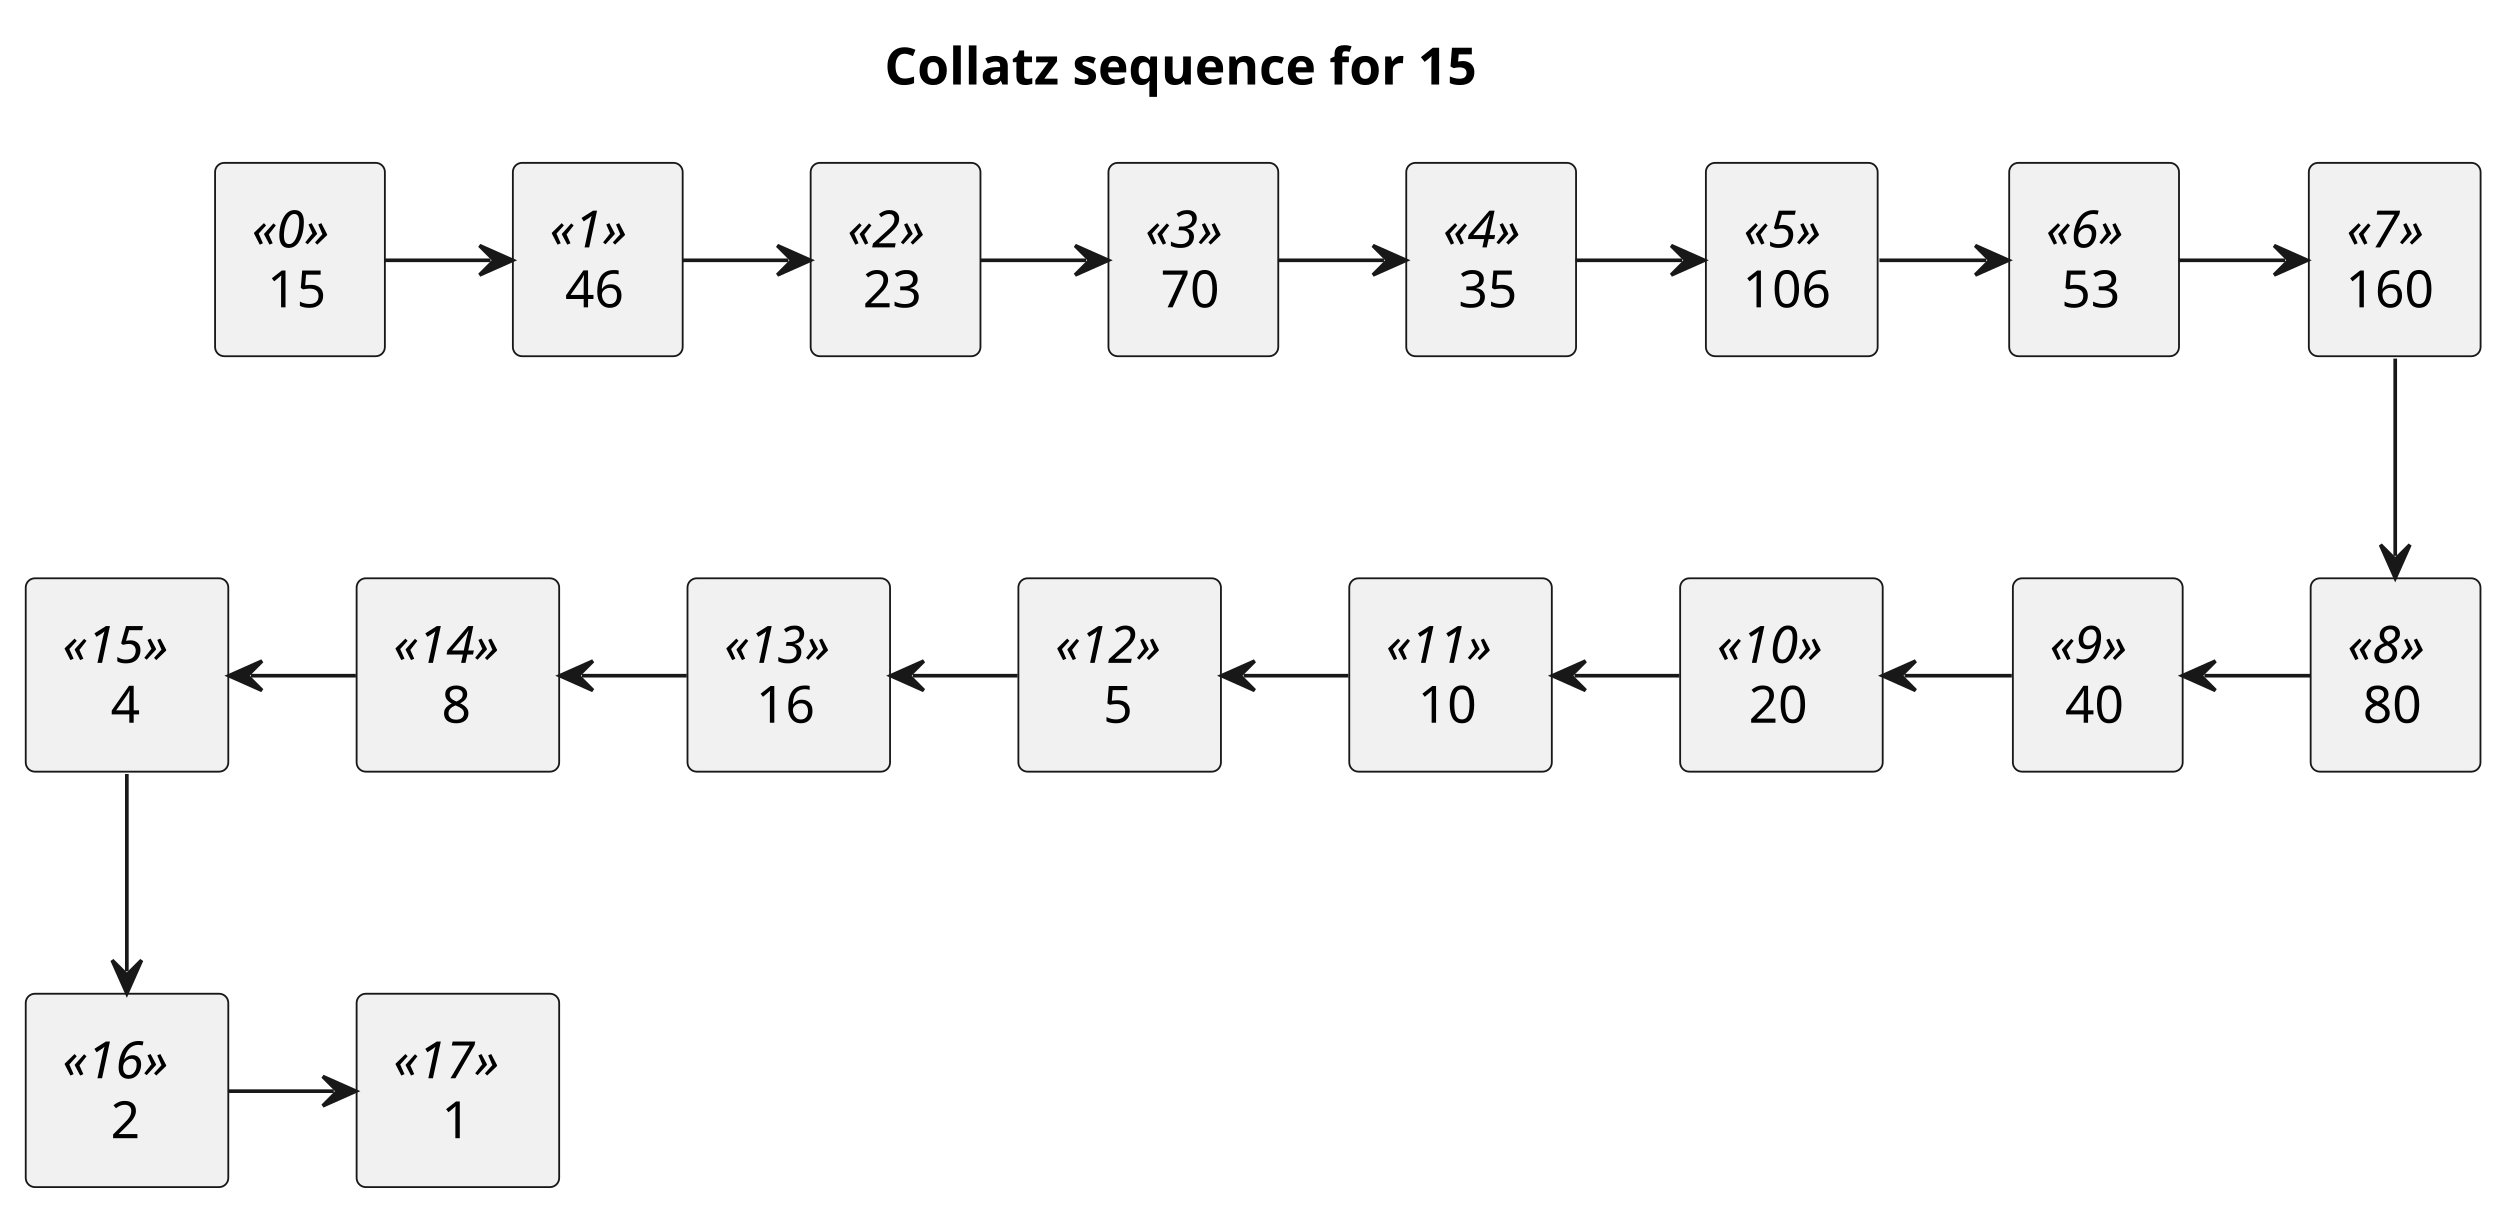
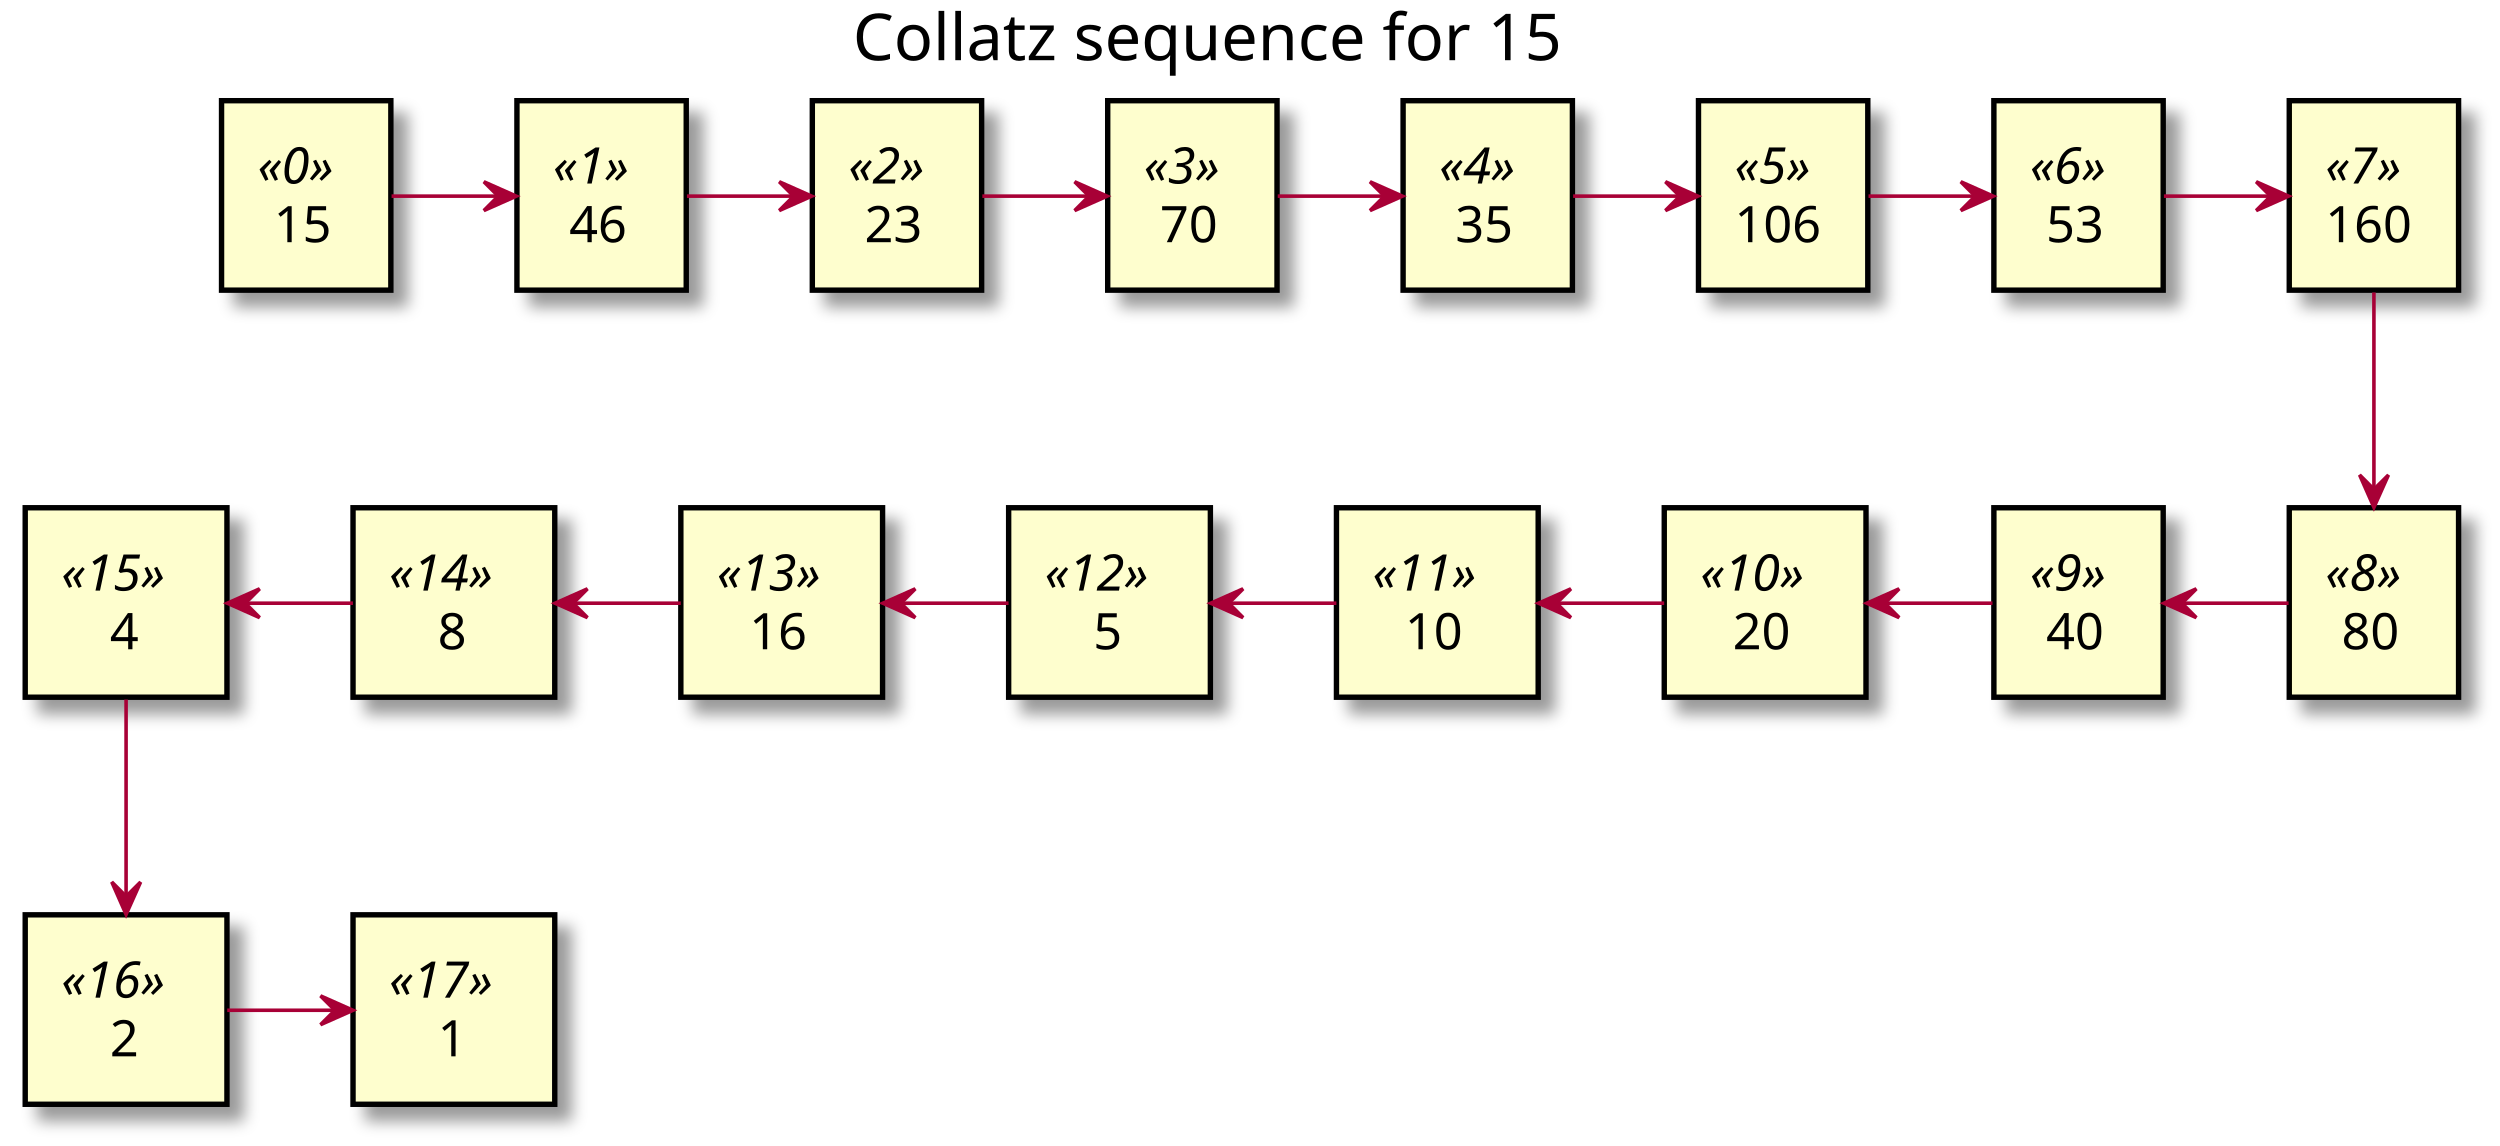
- <svg xmlns="http://www.w3.org/2000/svg" contentStyleType="text/css" height="328px" preserveAspectRatio="none" style="width:680px;height:328px;background:#FFFFFF;" version="1.1" viewBox="0 0 680 328" width="680px" zoomAndPan="magnify">
-   <defs />
+ <svg xmlns="http://www.w3.org/2000/svg" contentScriptType="application/ecmascript" contentStyleType="text/css" height="318px" preserveAspectRatio="none" style="width:694px;height:318px;background:#FFFFFF;" version="1.1" viewBox="0 0 694 318" width="694px" zoomAndPan="magnify">
+   <defs>
+     <filter height="300%" id="fkxlsqg061v2a" width="300%" x="-1" y="-1">
+       <feGaussianBlur result="blurOut" stdDeviation="2.0" />
+       <feColorMatrix in="blurOut" result="blurOut2" type="matrix" values="0 0 0 0 0 0 0 0 0 0 0 0 0 0 0 0 0 0 .4 0" />
+       <feOffset dx="4.0" dy="4.0" in="blurOut2" result="blurOut3" />
+       <feBlend in="SourceGraphic" in2="blurOut3" mode="normal" />
+     </filter>
+   </defs>
  <g>
-     <text fill="#000000" font-family="sans-serif" font-size="14" font-weight="bold" lengthAdjust="spacing" textLength="185.568" x="240.577" y="22.995">Collatz sequence for 15</text>
-     <g id="elem_15">
-       <rect fill="#F1F1F1" height="52.594" rx="2.5" ry="2.5" style="stroke:#181818;stroke-width:0.5;" width="46.188" x="58.5" y="44.297" />
-       <text fill="#000000" font-family="sans-serif" font-size="14" font-style="italic" lengthAdjust="spacing" textLength="26.189" x="68.5" y="67.292">«0»</text>
-       <text fill="#000000" font-family="sans-serif" font-size="14" lengthAdjust="spacing" textLength="17.814" x="72.687" y="83.589">15</text>
-     </g>
-     <g id="elem_46">
-       <rect fill="#F1F1F1" height="52.594" rx="2.5" ry="2.5" style="stroke:#181818;stroke-width:0.5;" width="46.188" x="139.5" y="44.297" />
-       <text fill="#000000" font-family="sans-serif" font-size="14" font-style="italic" lengthAdjust="spacing" textLength="26.189" x="149.5" y="67.292">«1»</text>
-       <text fill="#000000" font-family="sans-serif" font-size="14" lengthAdjust="spacing" textLength="17.814" x="153.687" y="83.589">46</text>
-     </g>
-     <g id="elem_23">
-       <rect fill="#F1F1F1" height="52.594" rx="2.5" ry="2.5" style="stroke:#181818;stroke-width:0.5;" width="46.188" x="220.5" y="44.297" />
-       <text fill="#000000" font-family="sans-serif" font-size="14" font-style="italic" lengthAdjust="spacing" textLength="26.189" x="230.5" y="67.292">«2»</text>
-       <text fill="#000000" font-family="sans-serif" font-size="14" lengthAdjust="spacing" textLength="17.814" x="234.687" y="83.589">23</text>
-     </g>
-     <g id="elem_70">
-       <rect fill="#F1F1F1" height="52.594" rx="2.5" ry="2.5" style="stroke:#181818;stroke-width:0.5;" width="46.188" x="301.5" y="44.297" />
-       <text fill="#000000" font-family="sans-serif" font-size="14" font-style="italic" lengthAdjust="spacing" textLength="26.189" x="311.5" y="67.292">«3»</text>
-       <text fill="#000000" font-family="sans-serif" font-size="14" lengthAdjust="spacing" textLength="17.814" x="315.687" y="83.589">70</text>
-     </g>
-     <g id="elem_35">
-       <rect fill="#F1F1F1" height="52.594" rx="2.5" ry="2.5" style="stroke:#181818;stroke-width:0.5;" width="46.188" x="382.5" y="44.297" />
-       <text fill="#000000" font-family="sans-serif" font-size="14" font-style="italic" lengthAdjust="spacing" textLength="26.189" x="392.5" y="67.292">«4»</text>
-       <text fill="#000000" font-family="sans-serif" font-size="14" lengthAdjust="spacing" textLength="17.814" x="396.687" y="83.589">35</text>
-     </g>
-     <g id="elem_106">
-       <rect fill="#F1F1F1" height="52.594" rx="2.5" ry="2.5" style="stroke:#181818;stroke-width:0.5;" width="46.722" x="464" y="44.297" />
-       <text fill="#000000" font-family="sans-serif" font-size="14" font-style="italic" lengthAdjust="spacing" textLength="26.189" x="474.267" y="67.292">«5»</text>
-       <text fill="#000000" font-family="sans-serif" font-size="14" lengthAdjust="spacing" textLength="26.722" x="474" y="83.589">106</text>
-     </g>
-     <g id="elem_53">
-       <rect fill="#F1F1F1" height="52.594" rx="2.5" ry="2.5" style="stroke:#181818;stroke-width:0.5;" width="46.188" x="546.5" y="44.297" />
-       <text fill="#000000" font-family="sans-serif" font-size="14" font-style="italic" lengthAdjust="spacing" textLength="26.189" x="556.5" y="67.292">«6»</text>
-       <text fill="#000000" font-family="sans-serif" font-size="14" lengthAdjust="spacing" textLength="17.814" x="560.687" y="83.589">53</text>
-     </g>
-     <g id="elem_160">
-       <rect fill="#F1F1F1" height="52.594" rx="2.5" ry="2.5" style="stroke:#181818;stroke-width:0.5;" width="46.722" x="628" y="44.297" />
-       <text fill="#000000" font-family="sans-serif" font-size="14" font-style="italic" lengthAdjust="spacing" textLength="26.189" x="638.267" y="67.292">«7»</text>
-       <text fill="#000000" font-family="sans-serif" font-size="14" lengthAdjust="spacing" textLength="26.722" x="638" y="83.589">160</text>
-     </g>
-     <g id="elem_80">
-       <rect fill="#F1F1F1" height="52.594" rx="2.5" ry="2.5" style="stroke:#181818;stroke-width:0.5;" width="46.188" x="628.5" y="157.297" />
-       <text fill="#000000" font-family="sans-serif" font-size="14" font-style="italic" lengthAdjust="spacing" textLength="26.189" x="638.5" y="180.292">«8»</text>
-       <text fill="#000000" font-family="sans-serif" font-size="14" lengthAdjust="spacing" textLength="17.814" x="642.687" y="196.589">80</text>
-     </g>
-     <g id="elem_40">
-       <rect fill="#F1F1F1" height="52.594" rx="2.5" ry="2.5" style="stroke:#181818;stroke-width:0.5;" width="46.188" x="547.5" y="157.297" />
-       <text fill="#000000" font-family="sans-serif" font-size="14" font-style="italic" lengthAdjust="spacing" textLength="26.189" x="557.5" y="180.292">«9»</text>
-       <text fill="#000000" font-family="sans-serif" font-size="14" lengthAdjust="spacing" textLength="17.814" x="561.687" y="196.589">40</text>
-     </g>
-     <g id="elem_20">
-       <rect fill="#F1F1F1" height="52.594" rx="2.5" ry="2.5" style="stroke:#181818;stroke-width:0.5;" width="55.096" x="457" y="157.297" />
-       <text fill="#000000" font-family="sans-serif" font-size="14" font-style="italic" lengthAdjust="spacing" textLength="35.096" x="467" y="180.292">«10»</text>
-       <text fill="#000000" font-family="sans-serif" font-size="14" lengthAdjust="spacing" textLength="17.814" x="475.641" y="196.589">20</text>
-     </g>
-     <g id="elem_10">
-       <rect fill="#F1F1F1" height="52.594" rx="2.5" ry="2.5" style="stroke:#181818;stroke-width:0.5;" width="55.096" x="367" y="157.297" />
-       <text fill="#000000" font-family="sans-serif" font-size="14" font-style="italic" lengthAdjust="spacing" textLength="35.096" x="377" y="180.292">«11»</text>
-       <text fill="#000000" font-family="sans-serif" font-size="14" lengthAdjust="spacing" textLength="17.814" x="385.641" y="196.589">10</text>
-     </g>
-     <g id="elem_5">
-       <rect fill="#F1F1F1" height="52.594" rx="2.5" ry="2.5" style="stroke:#181818;stroke-width:0.5;" width="55.096" x="277" y="157.297" />
-       <text fill="#000000" font-family="sans-serif" font-size="14" font-style="italic" lengthAdjust="spacing" textLength="35.096" x="287" y="180.292">«12»</text>
-       <text fill="#000000" font-family="sans-serif" font-size="14" lengthAdjust="spacing" textLength="8.907" x="300.094" y="196.589">5</text>
-     </g>
-     <g id="elem_16">
-       <rect fill="#F1F1F1" height="52.594" rx="2.5" ry="2.5" style="stroke:#181818;stroke-width:0.5;" width="55.096" x="187" y="157.297" />
-       <text fill="#000000" font-family="sans-serif" font-size="14" font-style="italic" lengthAdjust="spacing" textLength="35.096" x="197" y="180.292">«13»</text>
-       <text fill="#000000" font-family="sans-serif" font-size="14" lengthAdjust="spacing" textLength="17.814" x="205.641" y="196.589">16</text>
-     </g>
-     <g id="elem_8">
-       <rect fill="#F1F1F1" height="52.594" rx="2.5" ry="2.5" style="stroke:#181818;stroke-width:0.5;" width="55.096" x="97" y="157.297" />
-       <text fill="#000000" font-family="sans-serif" font-size="14" font-style="italic" lengthAdjust="spacing" textLength="35.096" x="107" y="180.292">«14»</text>
-       <text fill="#000000" font-family="sans-serif" font-size="14" lengthAdjust="spacing" textLength="8.907" x="120.094" y="196.589">8</text>
-     </g>
-     <g id="elem_4">
-       <rect fill="#F1F1F1" height="52.594" rx="2.5" ry="2.5" style="stroke:#181818;stroke-width:0.5;" width="55.096" x="7" y="157.297" />
-       <text fill="#000000" font-family="sans-serif" font-size="14" font-style="italic" lengthAdjust="spacing" textLength="35.096" x="17" y="180.292">«15»</text>
-       <text fill="#000000" font-family="sans-serif" font-size="14" lengthAdjust="spacing" textLength="8.907" x="30.094" y="196.589">4</text>
-     </g>
-     <g id="elem_2">
-       <rect fill="#F1F1F1" height="52.594" rx="2.5" ry="2.5" style="stroke:#181818;stroke-width:0.5;" width="55.096" x="7" y="270.297" />
-       <text fill="#000000" font-family="sans-serif" font-size="14" font-style="italic" lengthAdjust="spacing" textLength="35.096" x="17" y="293.292">«16»</text>
-       <text fill="#000000" font-family="sans-serif" font-size="14" lengthAdjust="spacing" textLength="8.907" x="30.094" y="309.589">2</text>
-     </g>
-     <g id="elem_1">
-       <rect fill="#F1F1F1" height="52.594" rx="2.5" ry="2.5" style="stroke:#181818;stroke-width:0.5;" width="55.096" x="97" y="270.297" />
-       <text fill="#000000" font-family="sans-serif" font-size="14" font-style="italic" lengthAdjust="spacing" textLength="35.096" x="107" y="293.292">«17»</text>
-       <text fill="#000000" font-family="sans-serif" font-size="14" lengthAdjust="spacing" textLength="8.907" x="120.094" y="309.589">1</text>
-     </g>
-     <g id="link_15_46">
-       <path d="M104.6,70.797 C116.21,70.797 121.82,70.797 133.43,70.797 " fill="none" id="15-to-46" style="stroke:#181818;stroke-width:1.0;" />
-       <polygon fill="#181818" points="139.43,70.797,130.43,66.797,134.43,70.797,130.43,74.797,139.43,70.797" style="stroke:#181818;stroke-width:1.0;" />
-     </g>
-     <g id="link_46_23">
-       <path d="M185.6,70.797 C197.21,70.797 202.82,70.797 214.43,70.797 " fill="none" id="46-to-23" style="stroke:#181818;stroke-width:1.0;" />
-       <polygon fill="#181818" points="220.43,70.797,211.43,66.797,215.43,70.797,211.43,74.797,220.43,70.797" style="stroke:#181818;stroke-width:1.0;" />
-     </g>
-     <g id="link_23_70">
-       <path d="M266.6,70.797 C278.21,70.797 283.82,70.797 295.43,70.797 " fill="none" id="23-to-70" style="stroke:#181818;stroke-width:1.0;" />
-       <polygon fill="#181818" points="301.43,70.797,292.43,66.797,296.43,70.797,292.43,74.797,301.43,70.797" style="stroke:#181818;stroke-width:1.0;" />
-     </g>
-     <g id="link_70_35">
-       <path d="M347.6,70.797 C359.21,70.797 364.82,70.797 376.43,70.797 " fill="none" id="70-to-35" style="stroke:#181818;stroke-width:1.0;" />
-       <polygon fill="#181818" points="382.43,70.797,373.43,66.797,377.43,70.797,373.43,74.797,382.43,70.797" style="stroke:#181818;stroke-width:1.0;" />
-     </g>
-     <g id="link_35_106">
-       <path d="M428.56,70.797 C440.23,70.797 445.89,70.797 457.56,70.797 " fill="none" id="35-to-106" style="stroke:#181818;stroke-width:1.0;" />
-       <polygon fill="#181818" points="463.56,70.797,454.56,66.797,458.56,70.797,454.56,74.797,463.56,70.797" style="stroke:#181818;stroke-width:1.0;" />
-     </g>
-     <g id="link_106_53">
-       <path d="M511.2,70.797 C522.89,70.797 528.58,70.797 540.27,70.797 " fill="none" id="106-to-53" style="stroke:#181818;stroke-width:1.0;" />
-       <polygon fill="#181818" points="546.27,70.797,537.27,66.797,541.27,70.797,537.27,74.797,546.27,70.797" style="stroke:#181818;stroke-width:1.0;" />
-     </g>
-     <g id="link_53_160">
-       <path d="M592.56,70.797 C604.23,70.797 609.89,70.797 621.56,70.797 " fill="none" id="53-to-160" style="stroke:#181818;stroke-width:1.0;" />
-       <polygon fill="#181818" points="627.56,70.797,618.56,66.797,622.56,70.797,618.56,74.797,627.56,70.797" style="stroke:#181818;stroke-width:1.0;" />
-     </g>
-     <g id="link_160_80">
-       <path d="M651.5,97.537 C651.5,115.477 651.5,133.287 651.5,151.187 " fill="none" id="160-to-80" style="stroke:#181818;stroke-width:1.0;" />
-       <polygon fill="#181818" points="651.5,157.187,655.5,148.187,651.5,152.187,647.5,148.187,651.5,157.187" style="stroke:#181818;stroke-width:1.0;" />
-     </g>
-     <g id="link_40_80">
-       <path d="M599.6,183.797 C611.21,183.797 616.82,183.797 628.43,183.797 " fill="none" id="40-backto-80" style="stroke:#181818;stroke-width:1.0;" />
-       <polygon fill="#181818" points="593.6,183.797,602.6,187.797,598.6,183.797,602.6,179.797,593.6,183.797" style="stroke:#181818;stroke-width:1.0;" />
-     </g>
-     <g id="link_20_40">
-       <path d="M518.05,183.797 C529.77,183.797 535.49,183.797 547.21,183.797 " fill="none" id="20-backto-40" style="stroke:#181818;stroke-width:1.0;" />
-       <polygon fill="#181818" points="512.05,183.797,521.05,187.797,517.05,183.797,521.05,179.797,512.05,183.797" style="stroke:#181818;stroke-width:1.0;" />
-     </g>
-     <g id="link_10_20">
-       <path d="M428.27,183.797 C439.78,183.797 445.28,183.797 456.79,183.797 " fill="none" id="10-backto-20" style="stroke:#181818;stroke-width:1.0;" />
-       <polygon fill="#181818" points="422.27,183.797,431.27,187.797,427.27,183.797,431.27,179.797,422.27,183.797" style="stroke:#181818;stroke-width:1.0;" />
-     </g>
-     <g id="link_5_10">
-       <path d="M338.27,183.797 C349.78,183.797 355.28,183.797 366.79,183.797 " fill="none" id="5-backto-10" style="stroke:#181818;stroke-width:1.0;" />
-       <polygon fill="#181818" points="332.27,183.797,341.27,187.797,337.27,183.797,341.27,179.797,332.27,183.797" style="stroke:#181818;stroke-width:1.0;" />
-     </g>
-     <g id="link_16_5">
-       <path d="M248.27,183.797 C259.78,183.797 265.28,183.797 276.79,183.797 " fill="none" id="16-backto-5" style="stroke:#181818;stroke-width:1.0;" />
-       <polygon fill="#181818" points="242.27,183.797,251.27,187.797,247.27,183.797,251.27,179.797,242.27,183.797" style="stroke:#181818;stroke-width:1.0;" />
-     </g>
-     <g id="link_8_16">
-       <path d="M158.27,183.797 C169.78,183.797 175.28,183.797 186.79,183.797 " fill="none" id="8-backto-16" style="stroke:#181818;stroke-width:1.0;" />
-       <polygon fill="#181818" points="152.27,183.797,161.27,187.797,157.27,183.797,161.27,179.797,152.27,183.797" style="stroke:#181818;stroke-width:1.0;" />
-     </g>
-     <g id="link_4_8">
-       <path d="M68.27,183.797 C79.78,183.797 85.28,183.797 96.79,183.797 " fill="none" id="4-backto-8" style="stroke:#181818;stroke-width:1.0;" />
-       <polygon fill="#181818" points="62.27,183.797,71.27,187.797,67.27,183.797,71.27,179.797,62.27,183.797" style="stroke:#181818;stroke-width:1.0;" />
-     </g>
-     <g id="link_4_2">
-       <path d="M34.5,210.537 C34.5,228.477 34.5,246.287 34.5,264.187 " fill="none" id="4-to-2" style="stroke:#181818;stroke-width:1.0;" />
-       <polygon fill="#181818" points="34.5,270.187,38.5,261.187,34.5,265.187,30.5,261.187,34.5,270.187" style="stroke:#181818;stroke-width:1.0;" />
-     </g>
-     <g id="link_2_1">
-       <path d="M62.27,296.797 C73.78,296.797 79.28,296.797 90.79,296.797 " fill="none" id="2-to-1" style="stroke:#181818;stroke-width:1.0;" />
-       <polygon fill="#181818" points="96.79,296.797,87.79,292.797,91.79,296.797,87.79,300.797,96.79,296.797" style="stroke:#181818;stroke-width:1.0;" />
-     </g>
+     <text fill="#000000" font-family="sans-serif" font-size="18" lengthAdjust="spacing" textLength="208" x="236.75" y="16.708">Collatz sequence for 15</text>
+     <rect fill="#FEFECE" filter="url(#fkxlsqg061v2a)" height="52.594" style="stroke:#000000;stroke-width:1.5;" width="47" x="61.5" y="27.953" />
+     <text fill="#000000" font-family="sans-serif" font-size="14" font-style="italic" lengthAdjust="spacing" textLength="27" x="71.5" y="50.948">«0»</text>
+     <text fill="#000000" font-family="sans-serif" font-size="14" lengthAdjust="spacing" textLength="18" x="76" y="67.245">15</text>
+     <rect fill="#FEFECE" filter="url(#fkxlsqg061v2a)" height="52.594" style="stroke:#000000;stroke-width:1.5;" width="47" x="143.5" y="27.953" />
+     <text fill="#000000" font-family="sans-serif" font-size="14" font-style="italic" lengthAdjust="spacing" textLength="27" x="153.5" y="50.948">«1»</text>
+     <text fill="#000000" font-family="sans-serif" font-size="14" lengthAdjust="spacing" textLength="18" x="158" y="67.245">46</text>
+     <rect fill="#FEFECE" filter="url(#fkxlsqg061v2a)" height="52.594" style="stroke:#000000;stroke-width:1.5;" width="47" x="225.5" y="27.953" />
+     <text fill="#000000" font-family="sans-serif" font-size="14" font-style="italic" lengthAdjust="spacing" textLength="27" x="235.5" y="50.948">«2»</text>
+     <text fill="#000000" font-family="sans-serif" font-size="14" lengthAdjust="spacing" textLength="18" x="240" y="67.245">23</text>
+     <rect fill="#FEFECE" filter="url(#fkxlsqg061v2a)" height="52.594" style="stroke:#000000;stroke-width:1.5;" width="47" x="307.5" y="27.953" />
+     <text fill="#000000" font-family="sans-serif" font-size="14" font-style="italic" lengthAdjust="spacing" textLength="27" x="317.5" y="50.948">«3»</text>
+     <text fill="#000000" font-family="sans-serif" font-size="14" lengthAdjust="spacing" textLength="18" x="322" y="67.245">70</text>
+     <rect fill="#FEFECE" filter="url(#fkxlsqg061v2a)" height="52.594" style="stroke:#000000;stroke-width:1.5;" width="47" x="389.5" y="27.953" />
+     <text fill="#000000" font-family="sans-serif" font-size="14" font-style="italic" lengthAdjust="spacing" textLength="27" x="399.5" y="50.948">«4»</text>
+     <text fill="#000000" font-family="sans-serif" font-size="14" lengthAdjust="spacing" textLength="18" x="404" y="67.245">35</text>
+     <rect fill="#FEFECE" filter="url(#fkxlsqg061v2a)" height="52.594" style="stroke:#000000;stroke-width:1.5;" width="47" x="471.5" y="27.953" />
+     <text fill="#000000" font-family="sans-serif" font-size="14" font-style="italic" lengthAdjust="spacing" textLength="27" x="481.5" y="50.948">«5»</text>
+     <text fill="#000000" font-family="sans-serif" font-size="14" lengthAdjust="spacing" textLength="27" x="481.5" y="67.245">106</text>
+     <rect fill="#FEFECE" filter="url(#fkxlsqg061v2a)" height="52.594" style="stroke:#000000;stroke-width:1.5;" width="47" x="553.5" y="27.953" />
+     <text fill="#000000" font-family="sans-serif" font-size="14" font-style="italic" lengthAdjust="spacing" textLength="27" x="563.5" y="50.948">«6»</text>
+     <text fill="#000000" font-family="sans-serif" font-size="14" lengthAdjust="spacing" textLength="18" x="568" y="67.245">53</text>
+     <rect fill="#FEFECE" filter="url(#fkxlsqg061v2a)" height="52.594" style="stroke:#000000;stroke-width:1.5;" width="47" x="635.5" y="27.953" />
+     <text fill="#000000" font-family="sans-serif" font-size="14" font-style="italic" lengthAdjust="spacing" textLength="27" x="645.5" y="50.948">«7»</text>
+     <text fill="#000000" font-family="sans-serif" font-size="14" lengthAdjust="spacing" textLength="27" x="645.5" y="67.245">160</text>
+     <rect fill="#FEFECE" filter="url(#fkxlsqg061v2a)" height="52.594" style="stroke:#000000;stroke-width:1.5;" width="47" x="635.5" y="140.953" />
+     <text fill="#000000" font-family="sans-serif" font-size="14" font-style="italic" lengthAdjust="spacing" textLength="27" x="645.5" y="163.948">«8»</text>
+     <text fill="#000000" font-family="sans-serif" font-size="14" lengthAdjust="spacing" textLength="18" x="650" y="180.245">80</text>
+     <rect fill="#FEFECE" filter="url(#fkxlsqg061v2a)" height="52.594" style="stroke:#000000;stroke-width:1.5;" width="47" x="553.5" y="140.953" />
+     <text fill="#000000" font-family="sans-serif" font-size="14" font-style="italic" lengthAdjust="spacing" textLength="27" x="563.5" y="163.948">«9»</text>
+     <text fill="#000000" font-family="sans-serif" font-size="14" lengthAdjust="spacing" textLength="18" x="568" y="180.245">40</text>
+     <rect fill="#FEFECE" filter="url(#fkxlsqg061v2a)" height="52.594" style="stroke:#000000;stroke-width:1.5;" width="56" x="462" y="140.953" />
+     <text fill="#000000" font-family="sans-serif" font-size="14" font-style="italic" lengthAdjust="spacing" textLength="36" x="472" y="163.948">«10»</text>
+     <text fill="#000000" font-family="sans-serif" font-size="14" lengthAdjust="spacing" textLength="18" x="481" y="180.245">20</text>
+     <rect fill="#FEFECE" filter="url(#fkxlsqg061v2a)" height="52.594" style="stroke:#000000;stroke-width:1.5;" width="56" x="371" y="140.953" />
+     <text fill="#000000" font-family="sans-serif" font-size="14" font-style="italic" lengthAdjust="spacing" textLength="36" x="381" y="163.948">«11»</text>
+     <text fill="#000000" font-family="sans-serif" font-size="14" lengthAdjust="spacing" textLength="18" x="390" y="180.245">10</text>
+     <rect fill="#FEFECE" filter="url(#fkxlsqg061v2a)" height="52.594" style="stroke:#000000;stroke-width:1.5;" width="56" x="280" y="140.953" />
+     <text fill="#000000" font-family="sans-serif" font-size="14" font-style="italic" lengthAdjust="spacing" textLength="36" x="290" y="163.948">«12»</text>
+     <text fill="#000000" font-family="sans-serif" font-size="14" lengthAdjust="spacing" textLength="9" x="303.5" y="180.245">5</text>
+     <rect fill="#FEFECE" filter="url(#fkxlsqg061v2a)" height="52.594" style="stroke:#000000;stroke-width:1.5;" width="56" x="189" y="140.953" />
+     <text fill="#000000" font-family="sans-serif" font-size="14" font-style="italic" lengthAdjust="spacing" textLength="36" x="199" y="163.948">«13»</text>
+     <text fill="#000000" font-family="sans-serif" font-size="14" lengthAdjust="spacing" textLength="18" x="208" y="180.245">16</text>
+     <rect fill="#FEFECE" filter="url(#fkxlsqg061v2a)" height="52.594" style="stroke:#000000;stroke-width:1.5;" width="56" x="98" y="140.953" />
+     <text fill="#000000" font-family="sans-serif" font-size="14" font-style="italic" lengthAdjust="spacing" textLength="36" x="108" y="163.948">«14»</text>
+     <text fill="#000000" font-family="sans-serif" font-size="14" lengthAdjust="spacing" textLength="9" x="121.5" y="180.245">8</text>
+     <rect fill="#FEFECE" filter="url(#fkxlsqg061v2a)" height="52.594" style="stroke:#000000;stroke-width:1.5;" width="56" x="7" y="140.953" />
+     <text fill="#000000" font-family="sans-serif" font-size="14" font-style="italic" lengthAdjust="spacing" textLength="36" x="17" y="163.948">«15»</text>
+     <text fill="#000000" font-family="sans-serif" font-size="14" lengthAdjust="spacing" textLength="9" x="30.5" y="180.245">4</text>
+     <rect fill="#FEFECE" filter="url(#fkxlsqg061v2a)" height="52.594" style="stroke:#000000;stroke-width:1.5;" width="56" x="7" y="253.953" />
+     <text fill="#000000" font-family="sans-serif" font-size="14" font-style="italic" lengthAdjust="spacing" textLength="36" x="17" y="276.948">«16»</text>
+     <text fill="#000000" font-family="sans-serif" font-size="14" lengthAdjust="spacing" textLength="9" x="30.5" y="293.245">2</text>
+     <rect fill="#FEFECE" filter="url(#fkxlsqg061v2a)" height="52.594" style="stroke:#000000;stroke-width:1.5;" width="56" x="98" y="253.953" />
+     <text fill="#000000" font-family="sans-serif" font-size="14" font-style="italic" lengthAdjust="spacing" textLength="36" x="108" y="276.948">«17»</text>
+     <text fill="#000000" font-family="sans-serif" font-size="14" lengthAdjust="spacing" textLength="9" x="121.5" y="293.245">1</text>
+     <path d="M108.7,54.453 C118.53,54.453 128.35,54.453 138.18,54.453 " fill="none" id="15-to-46" style="stroke:#A80036;stroke-width:1.0;" />
+     <polygon fill="#A80036" points="143.32,54.453,134.32,50.453,138.32,54.453,134.32,58.453,143.32,54.453" style="stroke:#A80036;stroke-width:1.0;" />
+     <path d="M190.7,54.453 C200.53,54.453 210.35,54.453 220.18,54.453 " fill="none" id="46-to-23" style="stroke:#A80036;stroke-width:1.0;" />
+     <polygon fill="#A80036" points="225.32,54.453,216.32,50.453,220.32,54.453,216.32,58.453,225.32,54.453" style="stroke:#A80036;stroke-width:1.0;" />
+     <path d="M272.7,54.453 C282.53,54.453 292.35,54.453 302.18,54.453 " fill="none" id="23-to-70" style="stroke:#A80036;stroke-width:1.0;" />
+     <polygon fill="#A80036" points="307.32,54.453,298.32,50.453,302.32,54.453,298.32,58.453,307.32,54.453" style="stroke:#A80036;stroke-width:1.0;" />
+     <path d="M354.7,54.453 C364.53,54.453 374.35,54.453 384.18,54.453 " fill="none" id="70-to-35" style="stroke:#A80036;stroke-width:1.0;" />
+     <polygon fill="#A80036" points="389.32,54.453,380.32,50.453,384.32,54.453,380.32,58.453,389.32,54.453" style="stroke:#A80036;stroke-width:1.0;" />
+     <path d="M436.7,54.453 C446.53,54.453 456.35,54.453 466.18,54.453 " fill="none" id="35-to-106" style="stroke:#A80036;stroke-width:1.0;" />
+     <polygon fill="#A80036" points="471.32,54.453,462.32,50.453,466.32,54.453,462.32,58.453,471.32,54.453" style="stroke:#A80036;stroke-width:1.0;" />
+     <path d="M518.7,54.453 C528.53,54.453 538.35,54.453 548.18,54.453 " fill="none" id="106-to-53" style="stroke:#A80036;stroke-width:1.0;" />
+     <polygon fill="#A80036" points="553.32,54.453,544.32,50.453,548.32,54.453,544.32,58.453,553.32,54.453" style="stroke:#A80036;stroke-width:1.0;" />
+     <path d="M600.7,54.453 C610.53,54.453 620.35,54.453 630.18,54.453 " fill="none" id="53-to-160" style="stroke:#A80036;stroke-width:1.0;" />
+     <polygon fill="#A80036" points="635.32,54.453,626.32,50.453,630.32,54.453,626.32,58.453,635.32,54.453" style="stroke:#A80036;stroke-width:1.0;" />
+     <path d="M659,81.193 C659,97.453 659,118.533 659,135.663 " fill="none" id="160-to-80" style="stroke:#A80036;stroke-width:1.0;" />
+     <polygon fill="#A80036" points="659,140.843,663.026,131.855,659.014,135.843,655.026,131.832,659,140.843" style="stroke:#A80036;stroke-width:1.0;" />
+     <path d="M605.84,167.453 C615.67,167.453 625.49,167.453 635.32,167.453 " fill="none" id="40-backto-80" style="stroke:#A80036;stroke-width:1.0;" />
+     <polygon fill="#A80036" points="600.7,167.453,609.7,171.453,605.7,167.453,609.7,163.453,600.7,167.453" style="stroke:#A80036;stroke-width:1.0;" />
+     <path d="M523.39,167.453 C533.3,167.453 543.21,167.453 553.12,167.453 " fill="none" id="20-backto-40" style="stroke:#A80036;stroke-width:1.0;" />
+     <polygon fill="#A80036" points="518.21,167.453,527.21,171.453,523.21,167.453,527.21,163.453,518.21,167.453" style="stroke:#A80036;stroke-width:1.0;" />
+     <path d="M432.26,167.453 C442.17,167.453 452.08,167.453 461.98,167.453 " fill="none" id="10-backto-20" style="stroke:#A80036;stroke-width:1.0;" />
+     <polygon fill="#A80036" points="427.08,167.453,436.08,171.453,432.08,167.453,436.08,163.453,427.08,167.453" style="stroke:#A80036;stroke-width:1.0;" />
+     <path d="M341.26,167.453 C351.17,167.453 361.08,167.453 370.98,167.453 " fill="none" id="5-backto-10" style="stroke:#A80036;stroke-width:1.0;" />
+     <polygon fill="#A80036" points="336.08,167.453,345.08,171.453,341.08,167.453,345.08,163.453,336.08,167.453" style="stroke:#A80036;stroke-width:1.0;" />
+     <path d="M250.26,167.453 C260.17,167.453 270.08,167.453 279.98,167.453 " fill="none" id="16-backto-5" style="stroke:#A80036;stroke-width:1.0;" />
+     <polygon fill="#A80036" points="245.08,167.453,254.08,171.453,250.08,167.453,254.08,163.453,245.08,167.453" style="stroke:#A80036;stroke-width:1.0;" />
+     <path d="M159.26,167.453 C169.17,167.453 179.08,167.453 188.98,167.453 " fill="none" id="8-backto-16" style="stroke:#A80036;stroke-width:1.0;" />
+     <polygon fill="#A80036" points="154.08,167.453,163.08,171.453,159.08,167.453,163.08,163.453,154.08,167.453" style="stroke:#A80036;stroke-width:1.0;" />
+     <path d="M68.26,167.453 C78.17,167.453 88.08,167.453 97.98,167.453 " fill="none" id="4-backto-8" style="stroke:#A80036;stroke-width:1.0;" />
+     <polygon fill="#A80036" points="63.08,167.453,72.08,171.453,68.08,167.453,72.08,163.453,63.08,167.453" style="stroke:#A80036;stroke-width:1.0;" />
+     <path d="M35,194.193 C35,210.453 35,231.533 35,248.663 " fill="none" id="4-to-2" style="stroke:#A80036;stroke-width:1.0;" />
+     <polygon fill="#A80036" points="35,253.843,39.026,244.855,35.014,248.843,31.026,244.832,35,253.843" style="stroke:#A80036;stroke-width:1.0;" />
+     <path d="M63.08,280.453 C72.99,280.453 82.89,280.453 92.8,280.453 " fill="none" id="2-to-1" style="stroke:#A80036;stroke-width:1.0;" />
+     <polygon fill="#A80036" points="97.98,280.453,88.98,276.453,92.98,280.453,88.98,284.453,97.98,280.453" style="stroke:#A80036;stroke-width:1.0;" />
  </g>
</svg>
